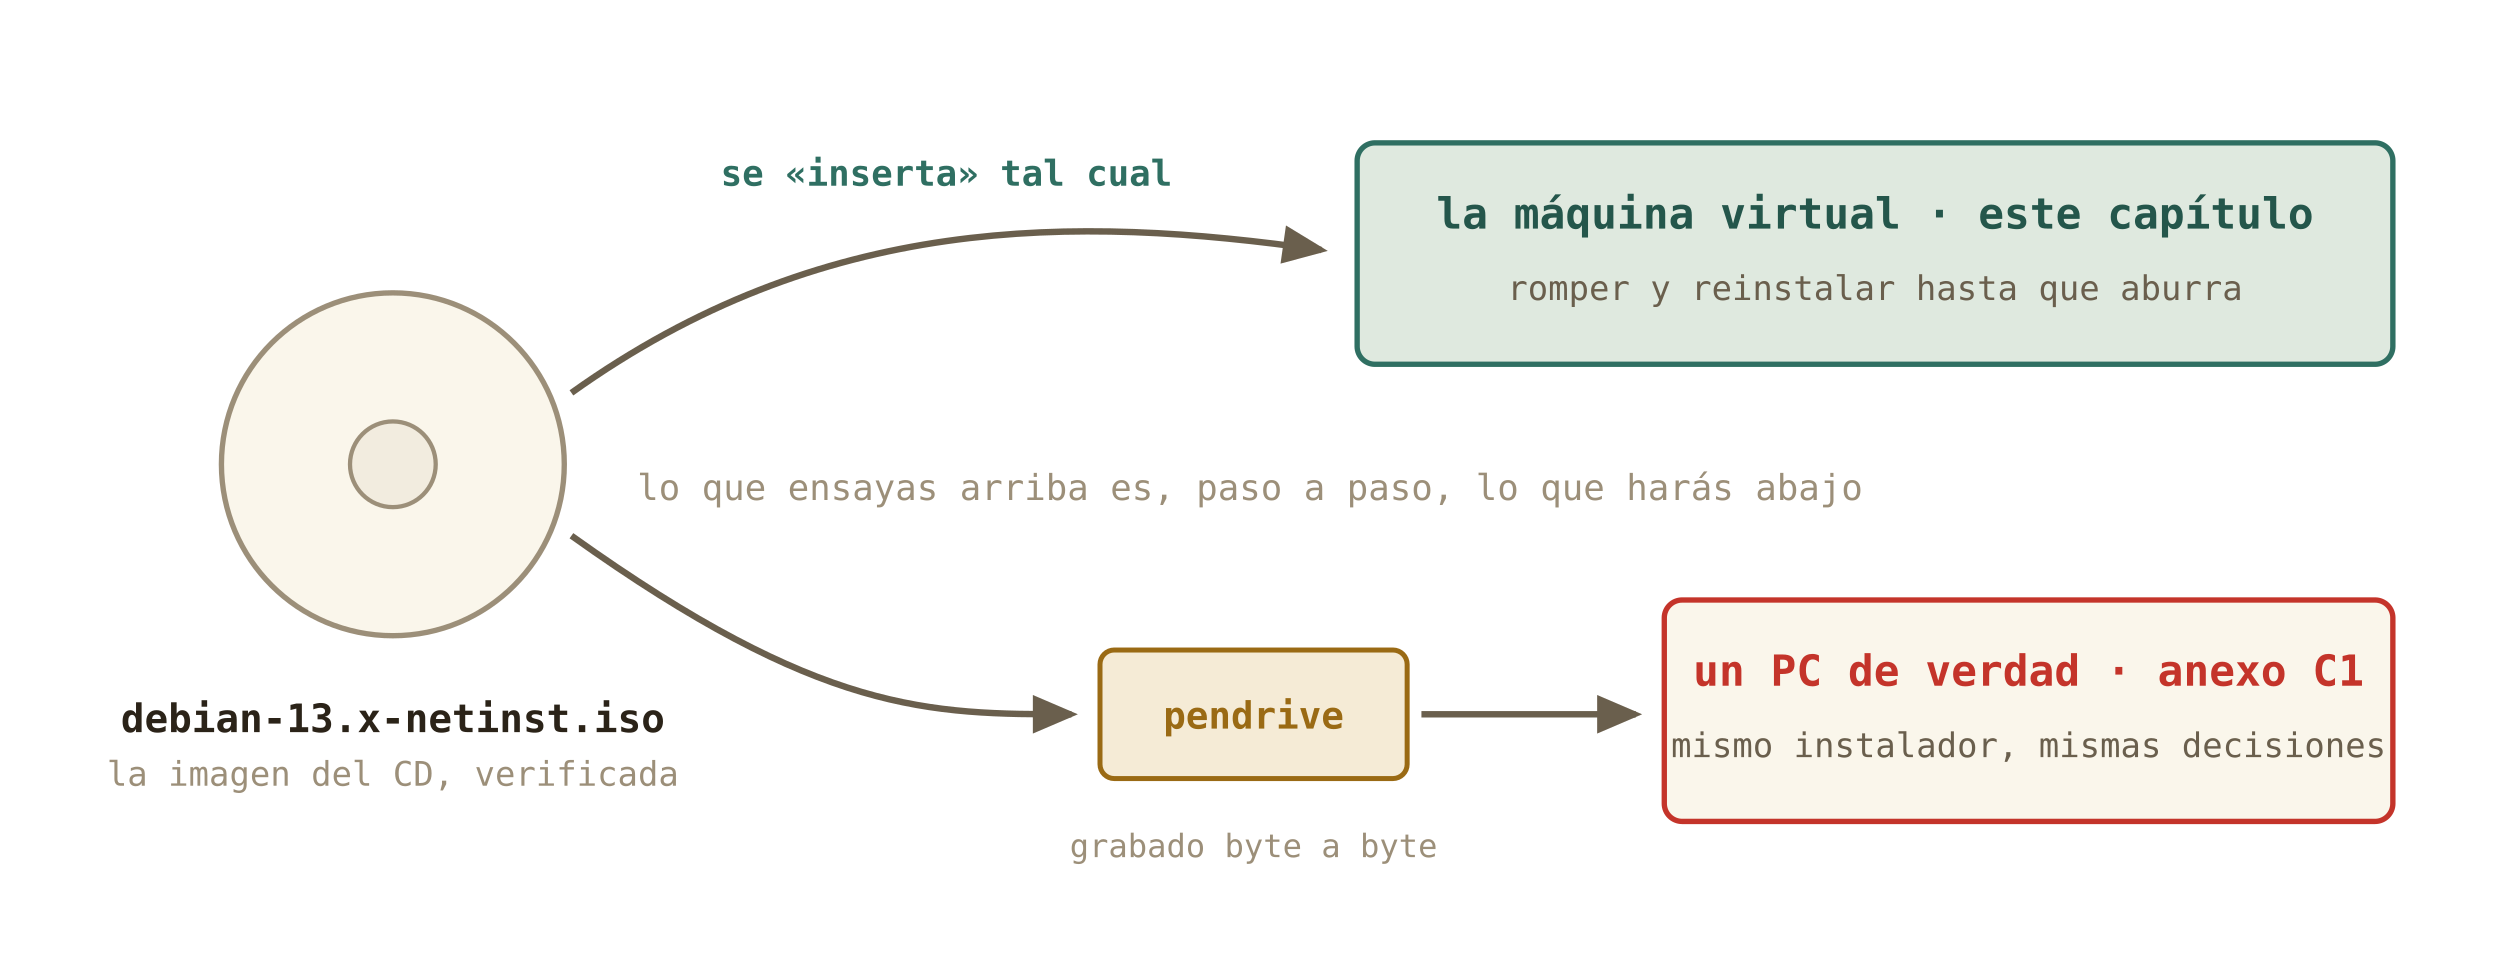
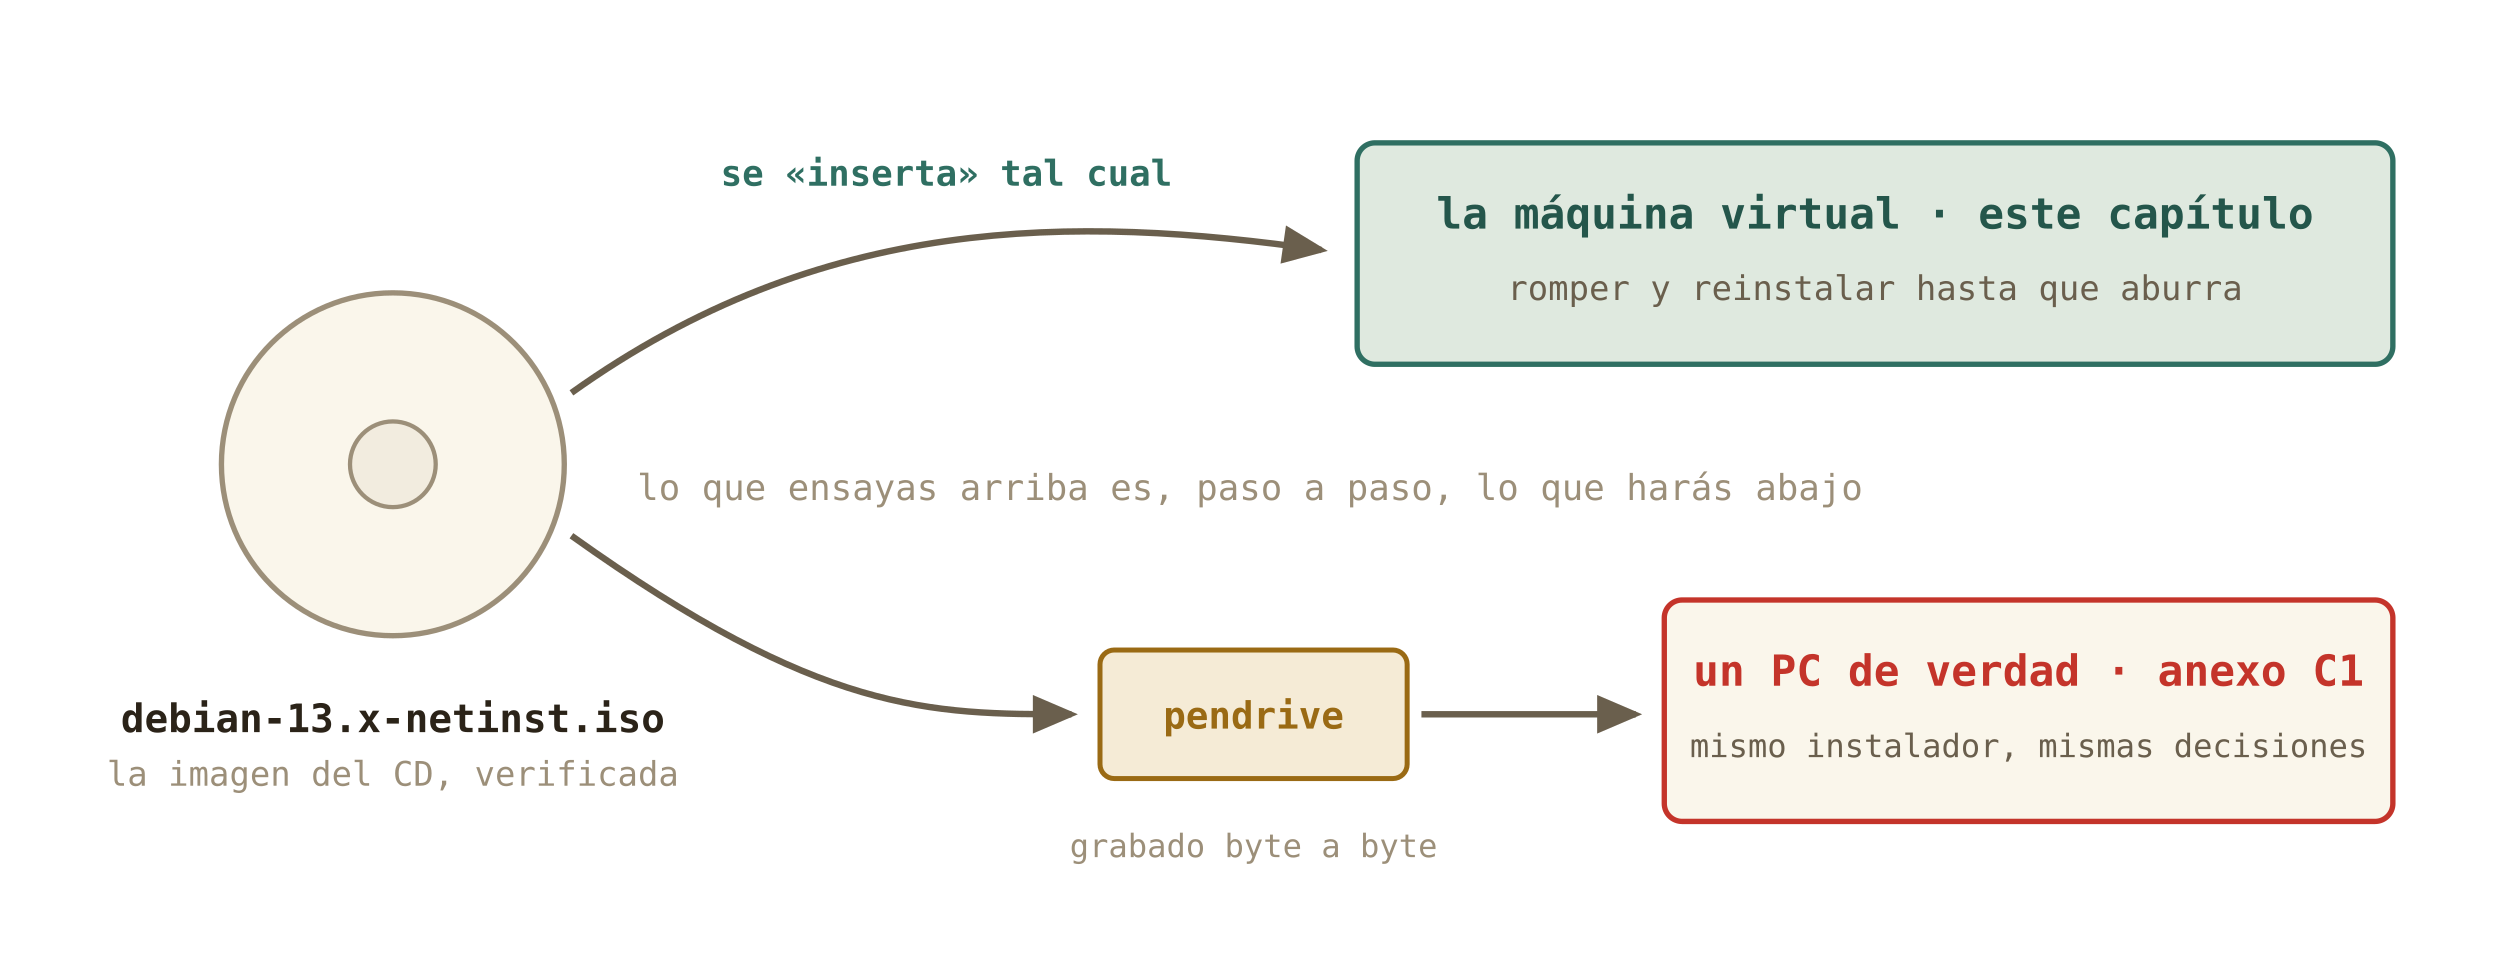
<svg xmlns="http://www.w3.org/2000/svg" viewBox="0 0 700 270" width="700" height="270" role="img" aria-label="Los dos caminos de la misma ISO: a la máquina virtual y a un pendrive para un PC real">
  <defs>
    <marker id="fdc" markerWidth="8" markerHeight="8" refX="6" refY="3" orient="auto">
      <path d="M0,0 L7,3 L0,6 z" fill="#6A5F4D" />
    </marker>
  </defs>
  <g font-family="IBM Plex Mono,monospace">
    <circle cx="110" cy="130" r="48" fill="#FAF6EB" stroke="#9C8F79" stroke-width="1.5" />
    <circle cx="110" cy="130" r="12" fill="#F2ECDF" stroke="#9C8F79" stroke-width="1.2" />
    <text x="110" y="205" font-size="11" fill="#2B2318" text-anchor="middle" font-weight="600">debian-13.x-netinst.iso</text>
    <text x="110" y="220" font-size="9.5" fill="#9C8F79" text-anchor="middle">la imagen del CD, verificada</text>
    <path d="M160 110 C 230 60, 300 60, 370 70" fill="none" stroke="#6A5F4D" stroke-width="1.8" marker-end="url(#fdc)" />
    <text x="265" y="52" font-size="10" fill="#2F6F62" text-anchor="middle" font-weight="600">se «inserta» tal cual</text>
    <rect x="380" y="40" width="290" height="62" rx="5" fill="#DFE9DF" stroke="#2F6F62" stroke-width="1.5" />
    <text x="525" y="64" font-size="12" fill="#24564B" text-anchor="middle" font-weight="600">la máquina virtual · este capítulo</text>
    <text x="525" y="84" font-size="9.5" fill="#6A5F4D" text-anchor="middle">romper y reinstalar hasta que aburra</text>
    <path d="M160 150 C 230 200, 260 200, 300 200" fill="none" stroke="#6A5F4D" stroke-width="1.8" marker-end="url(#fdc)" />
    <rect x="308" y="182" width="86" height="36" rx="4" fill="#F5EBD6" stroke="#9A6A14" stroke-width="1.4" />
    <text x="351" y="204" font-size="10.5" fill="#9A6A14" text-anchor="middle" font-weight="600">pendrive</text>
    <text x="351" y="240" font-size="9" fill="#9C8F79" text-anchor="middle">grabado byte a byte</text>
    <path d="M398 200 h60" fill="none" stroke="#6A5F4D" stroke-width="1.8" marker-end="url(#fdc)" />
    <rect x="466" y="168" width="204" height="62" rx="5" fill="#FAF6EB" stroke="#C4342A" stroke-width="1.5" />
    <text x="568" y="192" font-size="12" fill="#C4342A" text-anchor="middle" font-weight="600">un PC de verdad · anexo C1</text>
-     <text x="568" y="212" font-size="9.5" fill="#6A5F4D" text-anchor="middle">mismo instalador, mismas decisiones</text>
+     <text x="568" y="212" font-size="9" fill="#6A5F4D" text-anchor="middle">mismo instalador, mismas decisiones</text>
    <text x="350" y="140" font-size="10" fill="#9C8F79" text-anchor="middle">lo que ensayas arriba es, paso a paso, lo que harás abajo</text>
  </g>
</svg>
